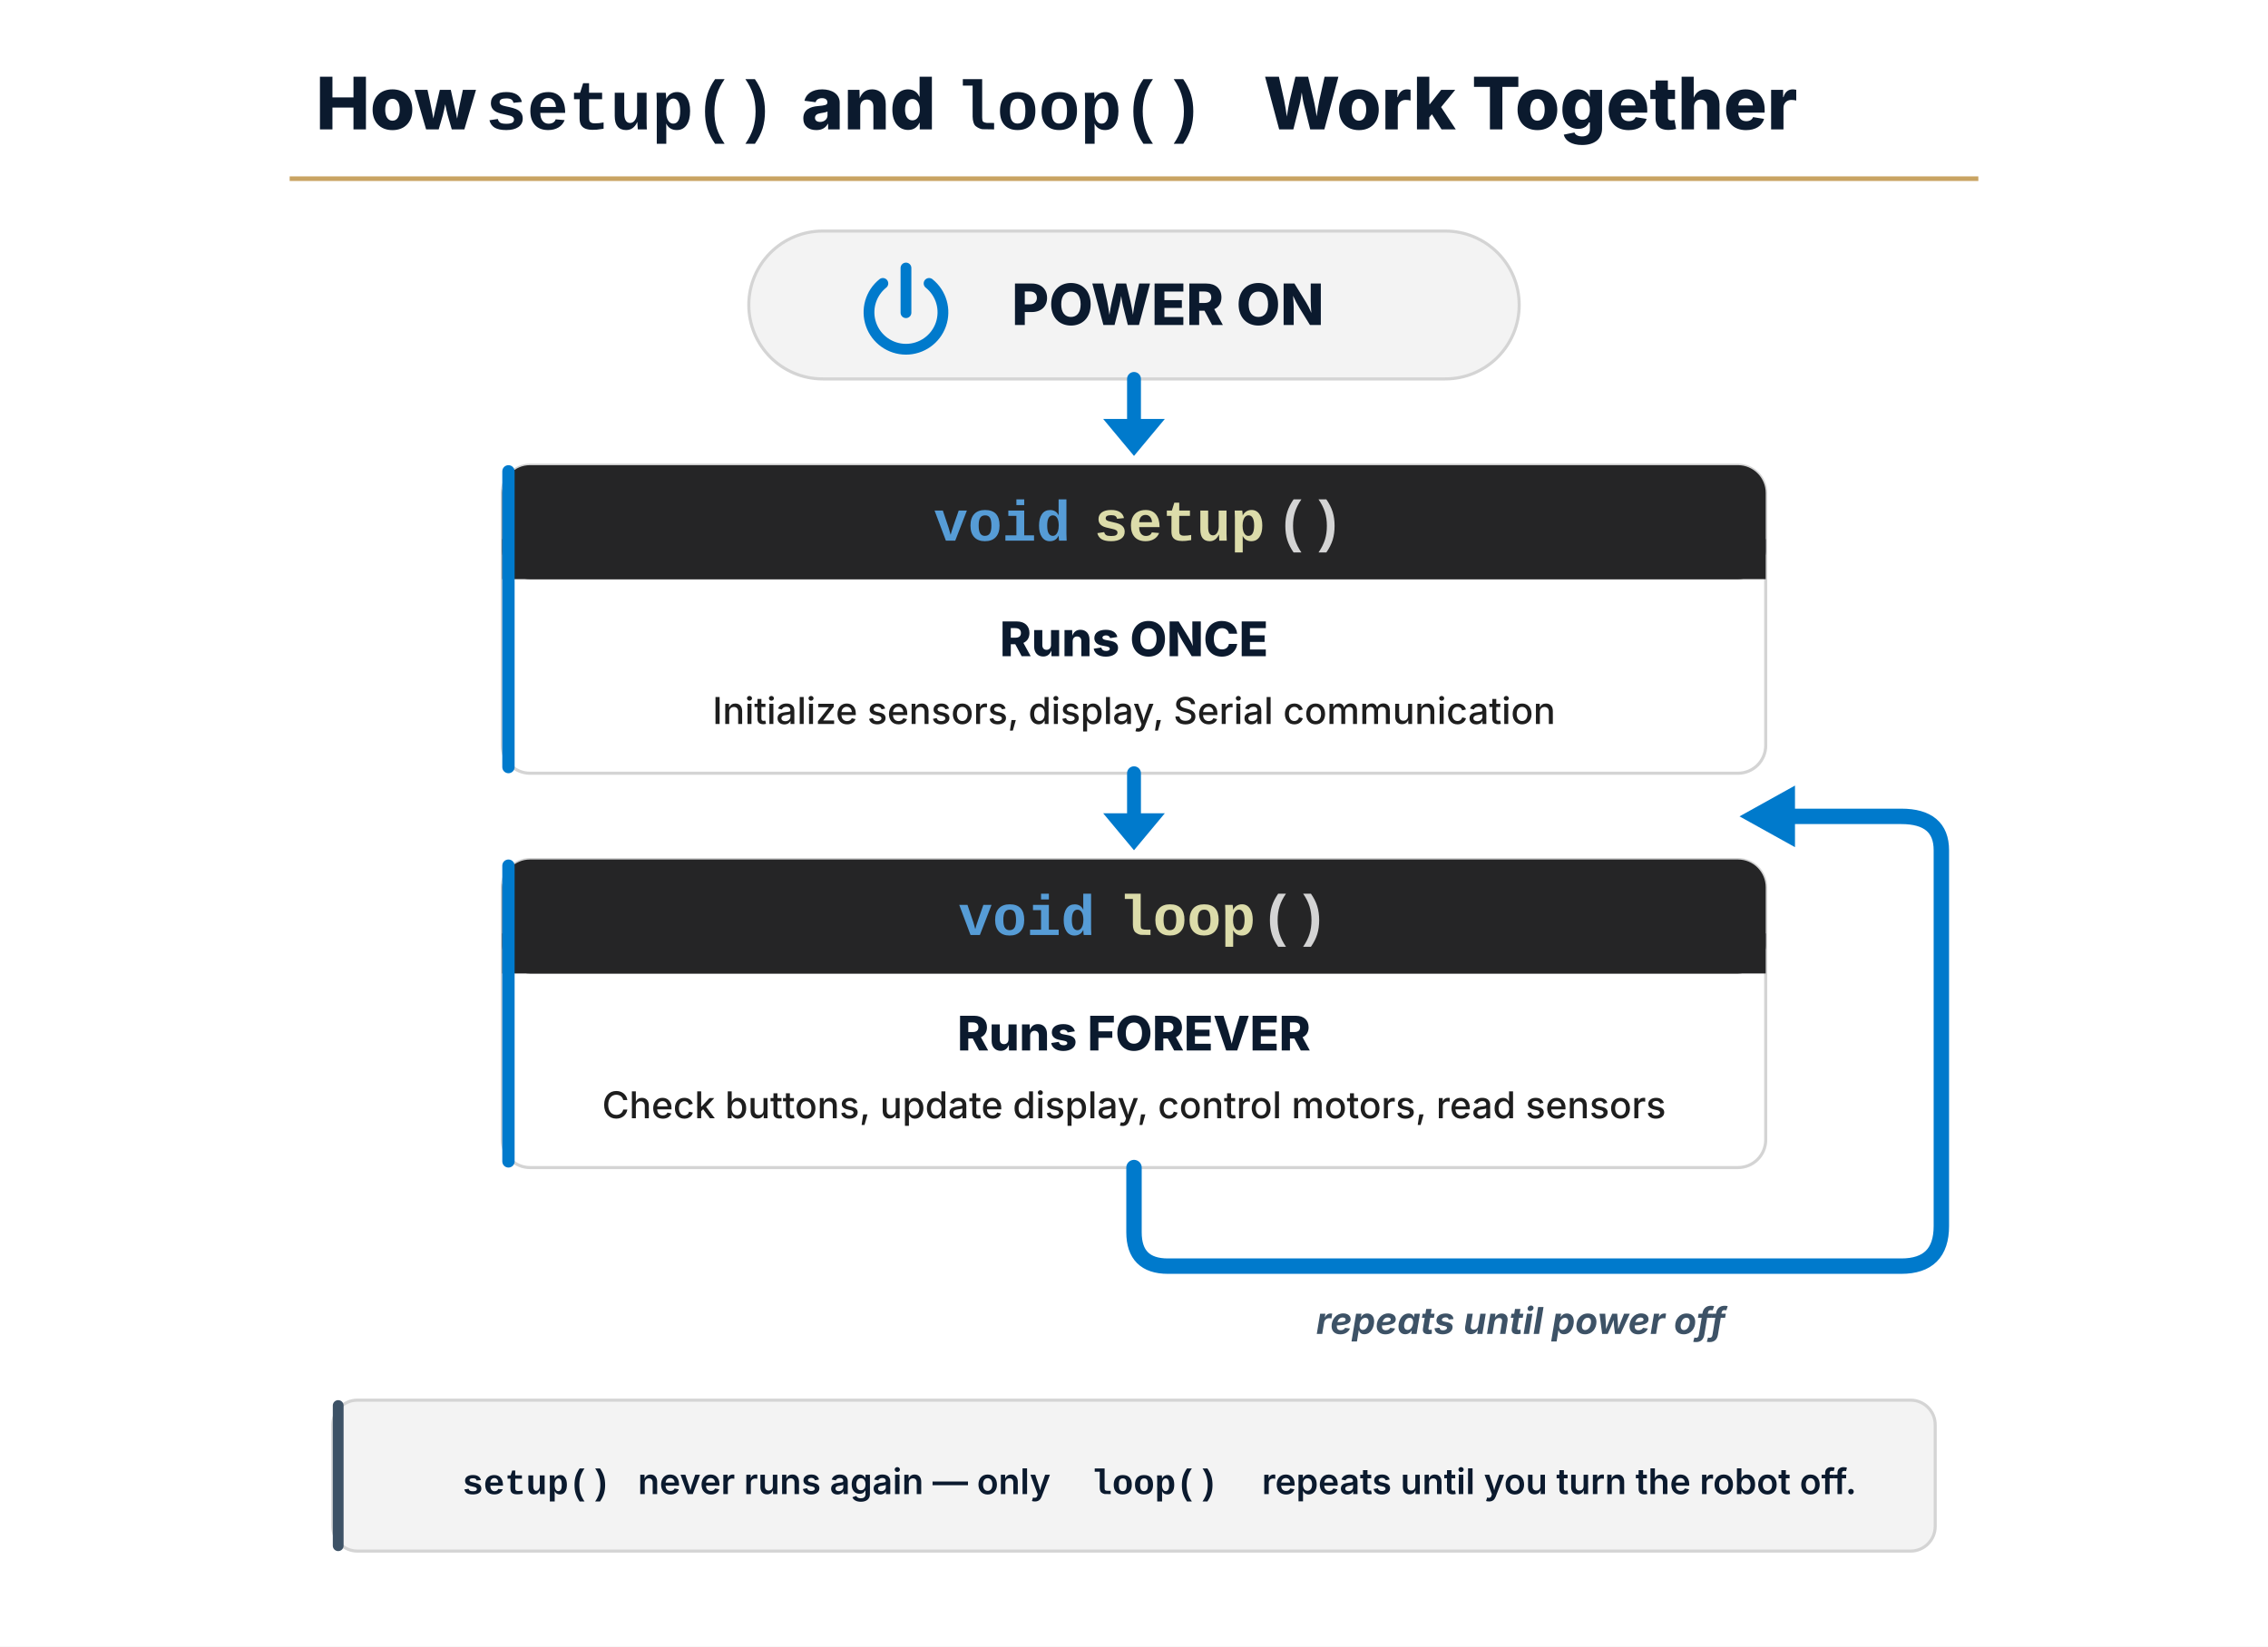
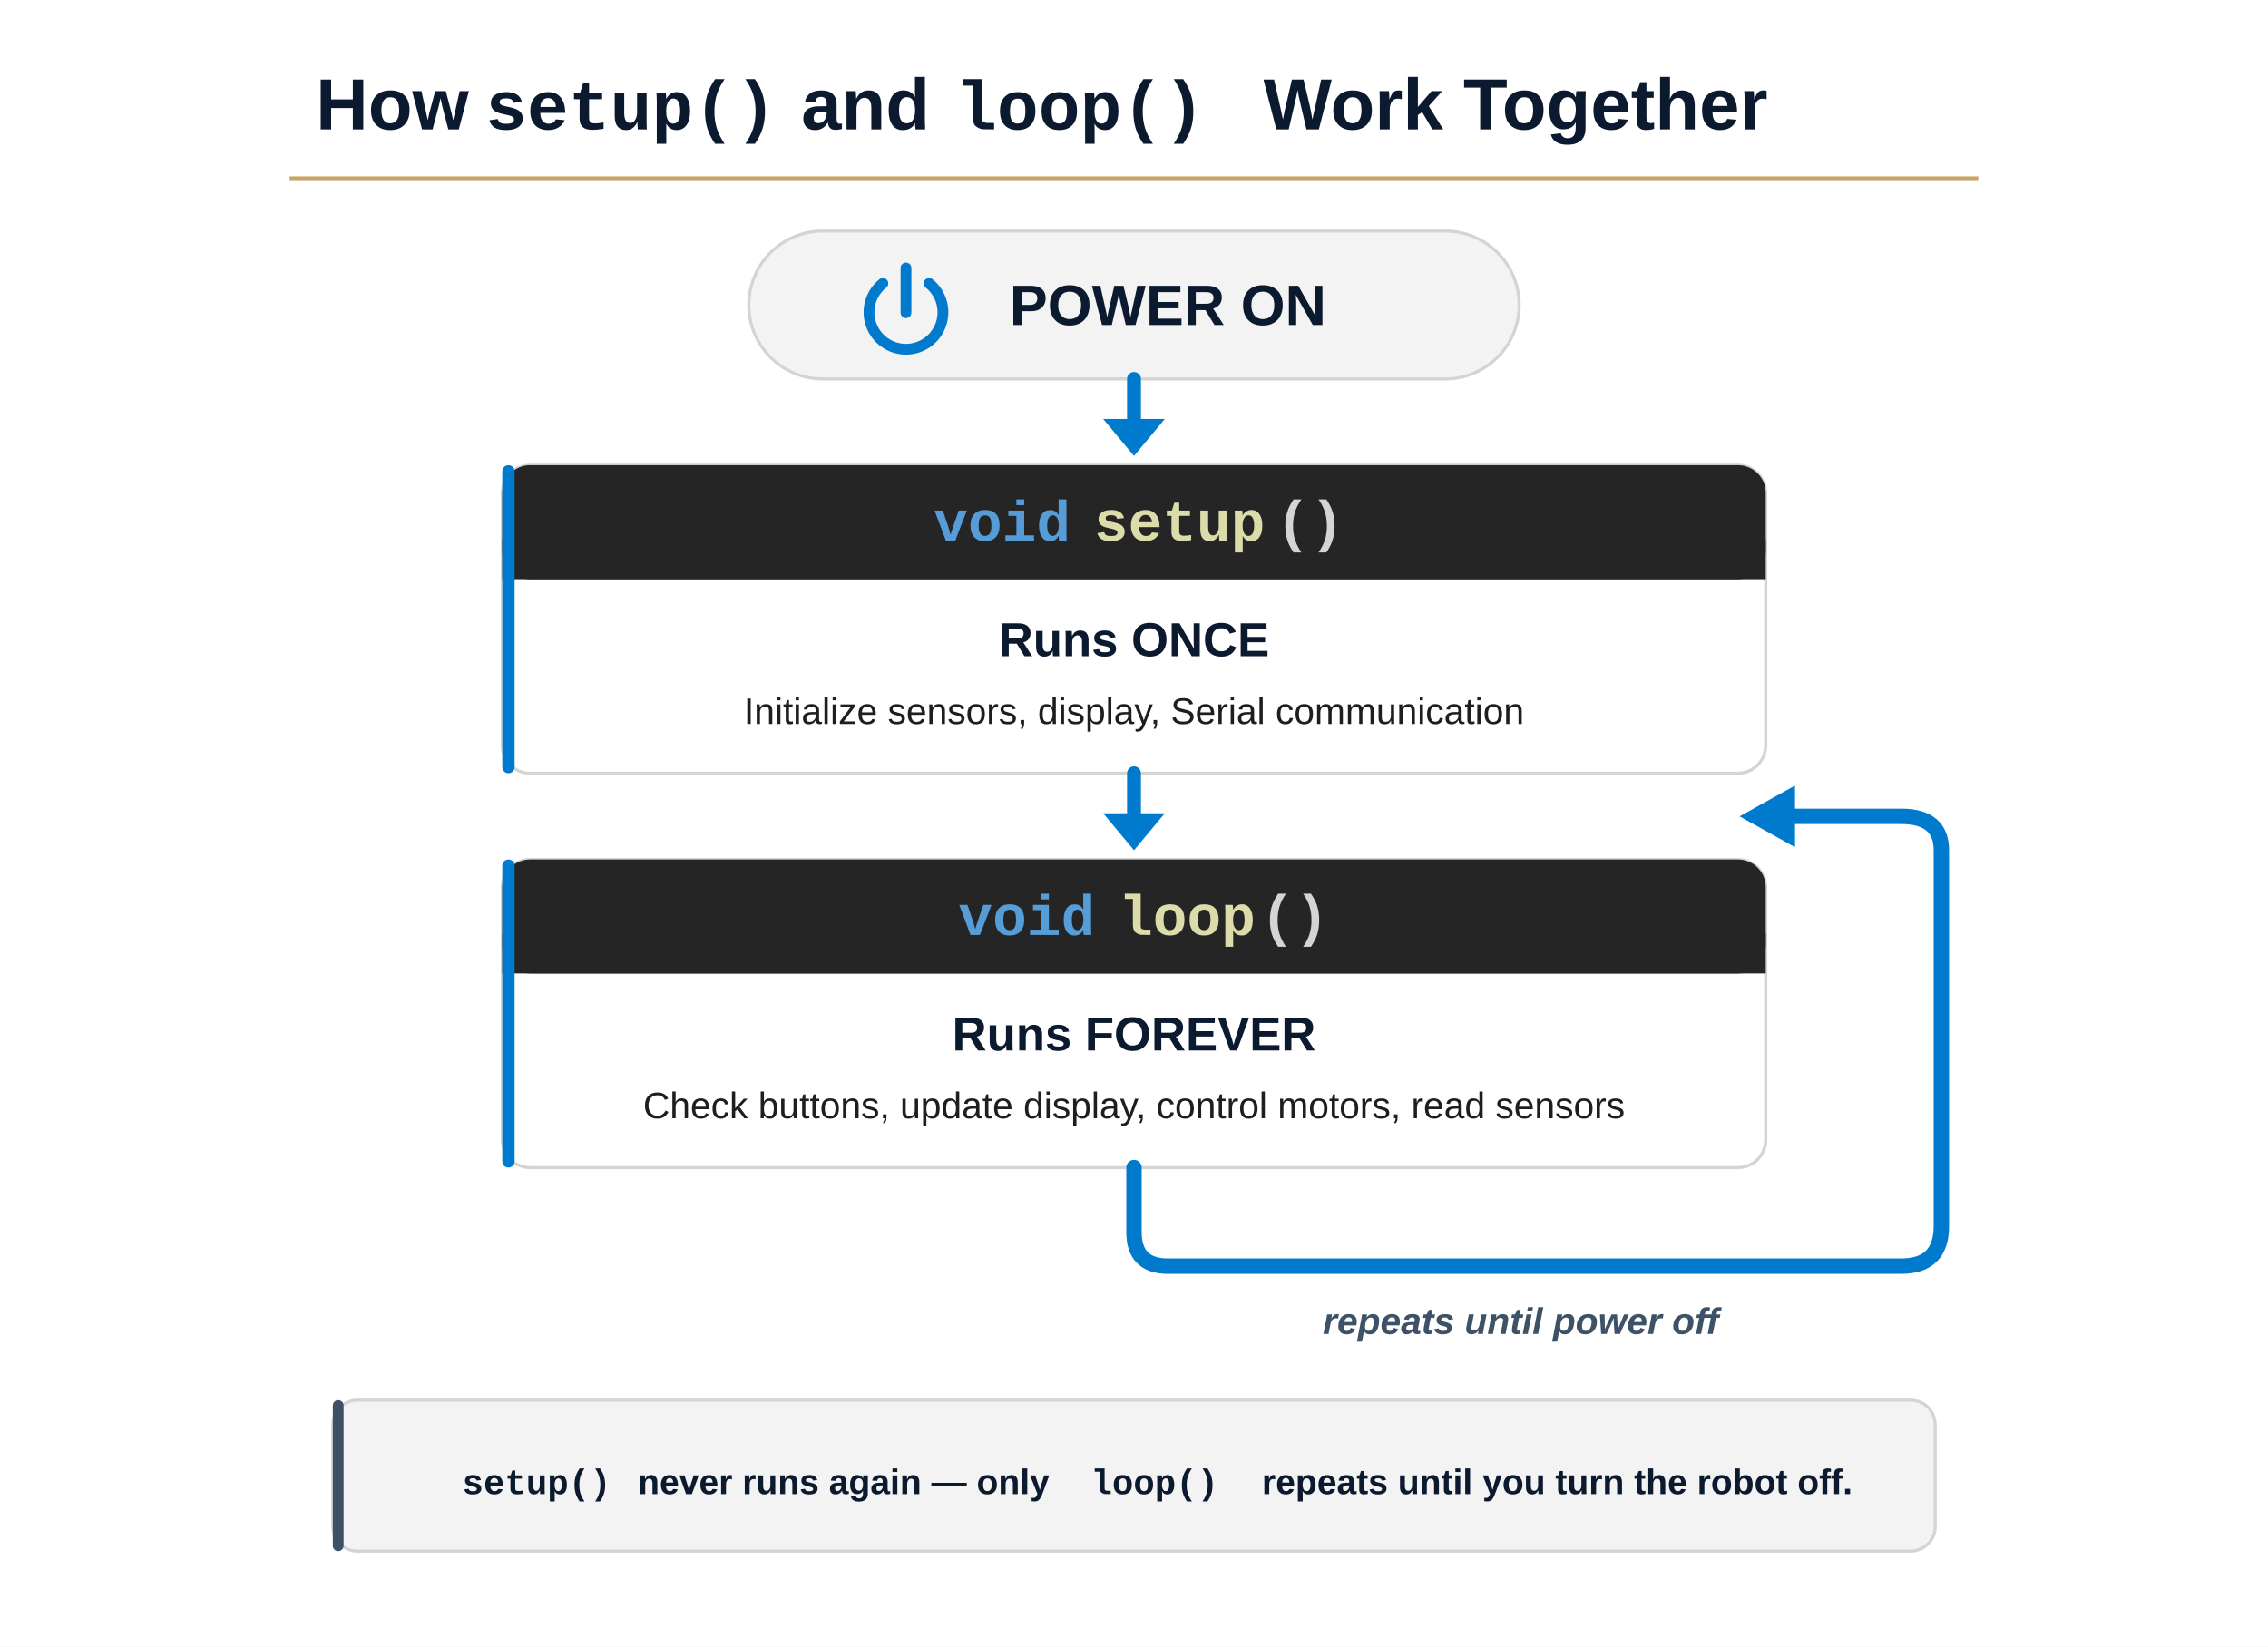
<svg xmlns="http://www.w3.org/2000/svg" width="1472" height="1069" viewBox="0 0 1472 1069" role="img" aria-labelledby="title desc">
  <defs>
    <style>
      .inter {
-         font-family: Inter, Arial, sans-serif;
+         font-family: Arial, Helvetica, sans-serif;
        font-feature-settings: "cv05" 1;
      }
      .mono {
-         font-family: "JetBrains Mono", "Courier New", monospace;
+         font-family: "Courier New, monospace", "Courier New", monospace;
        font-variant-ligatures: none;
        font-feature-settings: "liga" 0, "calt" 0;
      }
    </style>
  </defs>
  <rect width="1472" height="1069" fill="#FFFFFF" />
  <g fill="#0B1A2E" font-weight="800">
    <text x="205" y="84" class="inter" font-size="47">How</text>
    <text x="315" y="84" class="mono" font-size="45">setup()</text>
    <text x="520" y="84" class="inter" font-size="47">and</text>
    <text x="620" y="84" class="mono" font-size="45">loop()</text>
    <text x="820" y="84" class="inter" font-size="47">Work Together</text>
  </g>
  <line x1="188" y1="116" x2="1284" y2="116" stroke="#C9A463" stroke-width="3" />
  <rect x="486" y="150" width="500" height="96" rx="48" fill="#F3F3F3" stroke="#D4D4D4" stroke-width="2" />
  <g transform="translate(556 172)" fill="none" stroke="#007ACC" stroke-width="7" stroke-linecap="round">
    <path d="M32 2 V31" />
    <path d="M17 12 A24 24 0 1 0 47 12" />
  </g>
  <text x="758" y="211" text-anchor="middle" class="inter" font-size="37" font-weight="800" fill="#0B1A2E">POWER ON</text>
  <path d="M736 246 V274" fill="none" stroke="#007ACC" stroke-width="9" stroke-linecap="round" />
  <path d="M716 272 H756 L736 296 Z" fill="#007ACC" />
  <rect x="326" y="302" width="820" height="200" rx="18" fill="#FFFFFF" stroke="#D4D4D4" stroke-width="2" />
  <rect x="326" y="302" width="820" height="74" rx="18" fill="#252526" />
  <rect x="326" y="350" width="820" height="26" fill="#252526" />
  <rect x="326" y="302" width="8" height="200" rx="4" fill="#007ACC" />
  <g class="mono" font-size="37" font-weight="700">
    <text x="606" y="351" fill="#569CD6">void</text>
    <text x="710" y="351" fill="#DCDCAA">setup</text>
    <text x="828" y="351" fill="#D4D4D4">()</text>
  </g>
  <text x="736" y="426" text-anchor="middle" class="inter" font-size="31" font-weight="800" fill="#0B1A2E">Runs ONCE</text>
  <text x="736" y="470" text-anchor="middle" class="inter" font-size="24" font-weight="500" fill="#1E1E1E">Initialize sensors, display, Serial communication</text>
  <path d="M736 502 V530" fill="none" stroke="#007ACC" stroke-width="9" stroke-linecap="round" />
  <path d="M716 528 H756 L736 552 Z" fill="#007ACC" />
  <rect x="326" y="558" width="820" height="200" rx="18" fill="#FFFFFF" stroke="#D4D4D4" stroke-width="2" />
  <rect x="326" y="558" width="820" height="74" rx="18" fill="#252526" />
  <rect x="326" y="606" width="820" height="26" fill="#252526" />
  <rect x="326" y="558" width="8" height="200" rx="4" fill="#007ACC" />
  <g class="mono" font-size="37" font-weight="700">
    <text x="622" y="607" fill="#569CD6">void</text>
    <text x="726" y="607" fill="#DCDCAA">loop</text>
    <text x="818" y="607" fill="#D4D4D4">()</text>
  </g>
  <text x="736" y="682" text-anchor="middle" class="inter" font-size="31" font-weight="800" fill="#0B1A2E">Runs FOREVER</text>
  <text x="736" y="726" text-anchor="middle" class="inter" font-size="24" font-weight="500" fill="#1E1E1E">Check buttons, update display, control motors, read sensors</text>
  <path d="M736 758 V800 Q736 822 758 822 H1234 Q1260 822 1260 796 V552 Q1260 530 1234 530 H1165" fill="none" stroke="#007ACC" stroke-width="10" stroke-linecap="round" stroke-linejoin="round" />
  <path d="M1165 510 L1129 530 L1165 550 Z" fill="#007ACC" />
  <text x="987" y="866" text-anchor="middle" class="inter" font-size="24" font-weight="700" font-style="italic" fill="#3D5266">repeats until power off</text>
  <rect x="216" y="909" width="1040" height="98" rx="16" fill="#F3F3F3" stroke="#D4D4D4" stroke-width="2" />
  <rect x="216" y="909" width="7" height="98" rx="3.5" fill="#3D5266" />
  <g fill="#0B1A2E" font-size="23">
    <text x="300" y="970" class="mono" font-weight="700">setup()</text>
    <text x="414" y="970" class="inter" font-weight="600">never runs again — only</text>
    <text x="708" y="970" class="mono" font-weight="700">loop()</text>
    <text x="819" y="970" class="inter" font-weight="600">repeats until you turn the robot off.</text>
  </g>
</svg>
